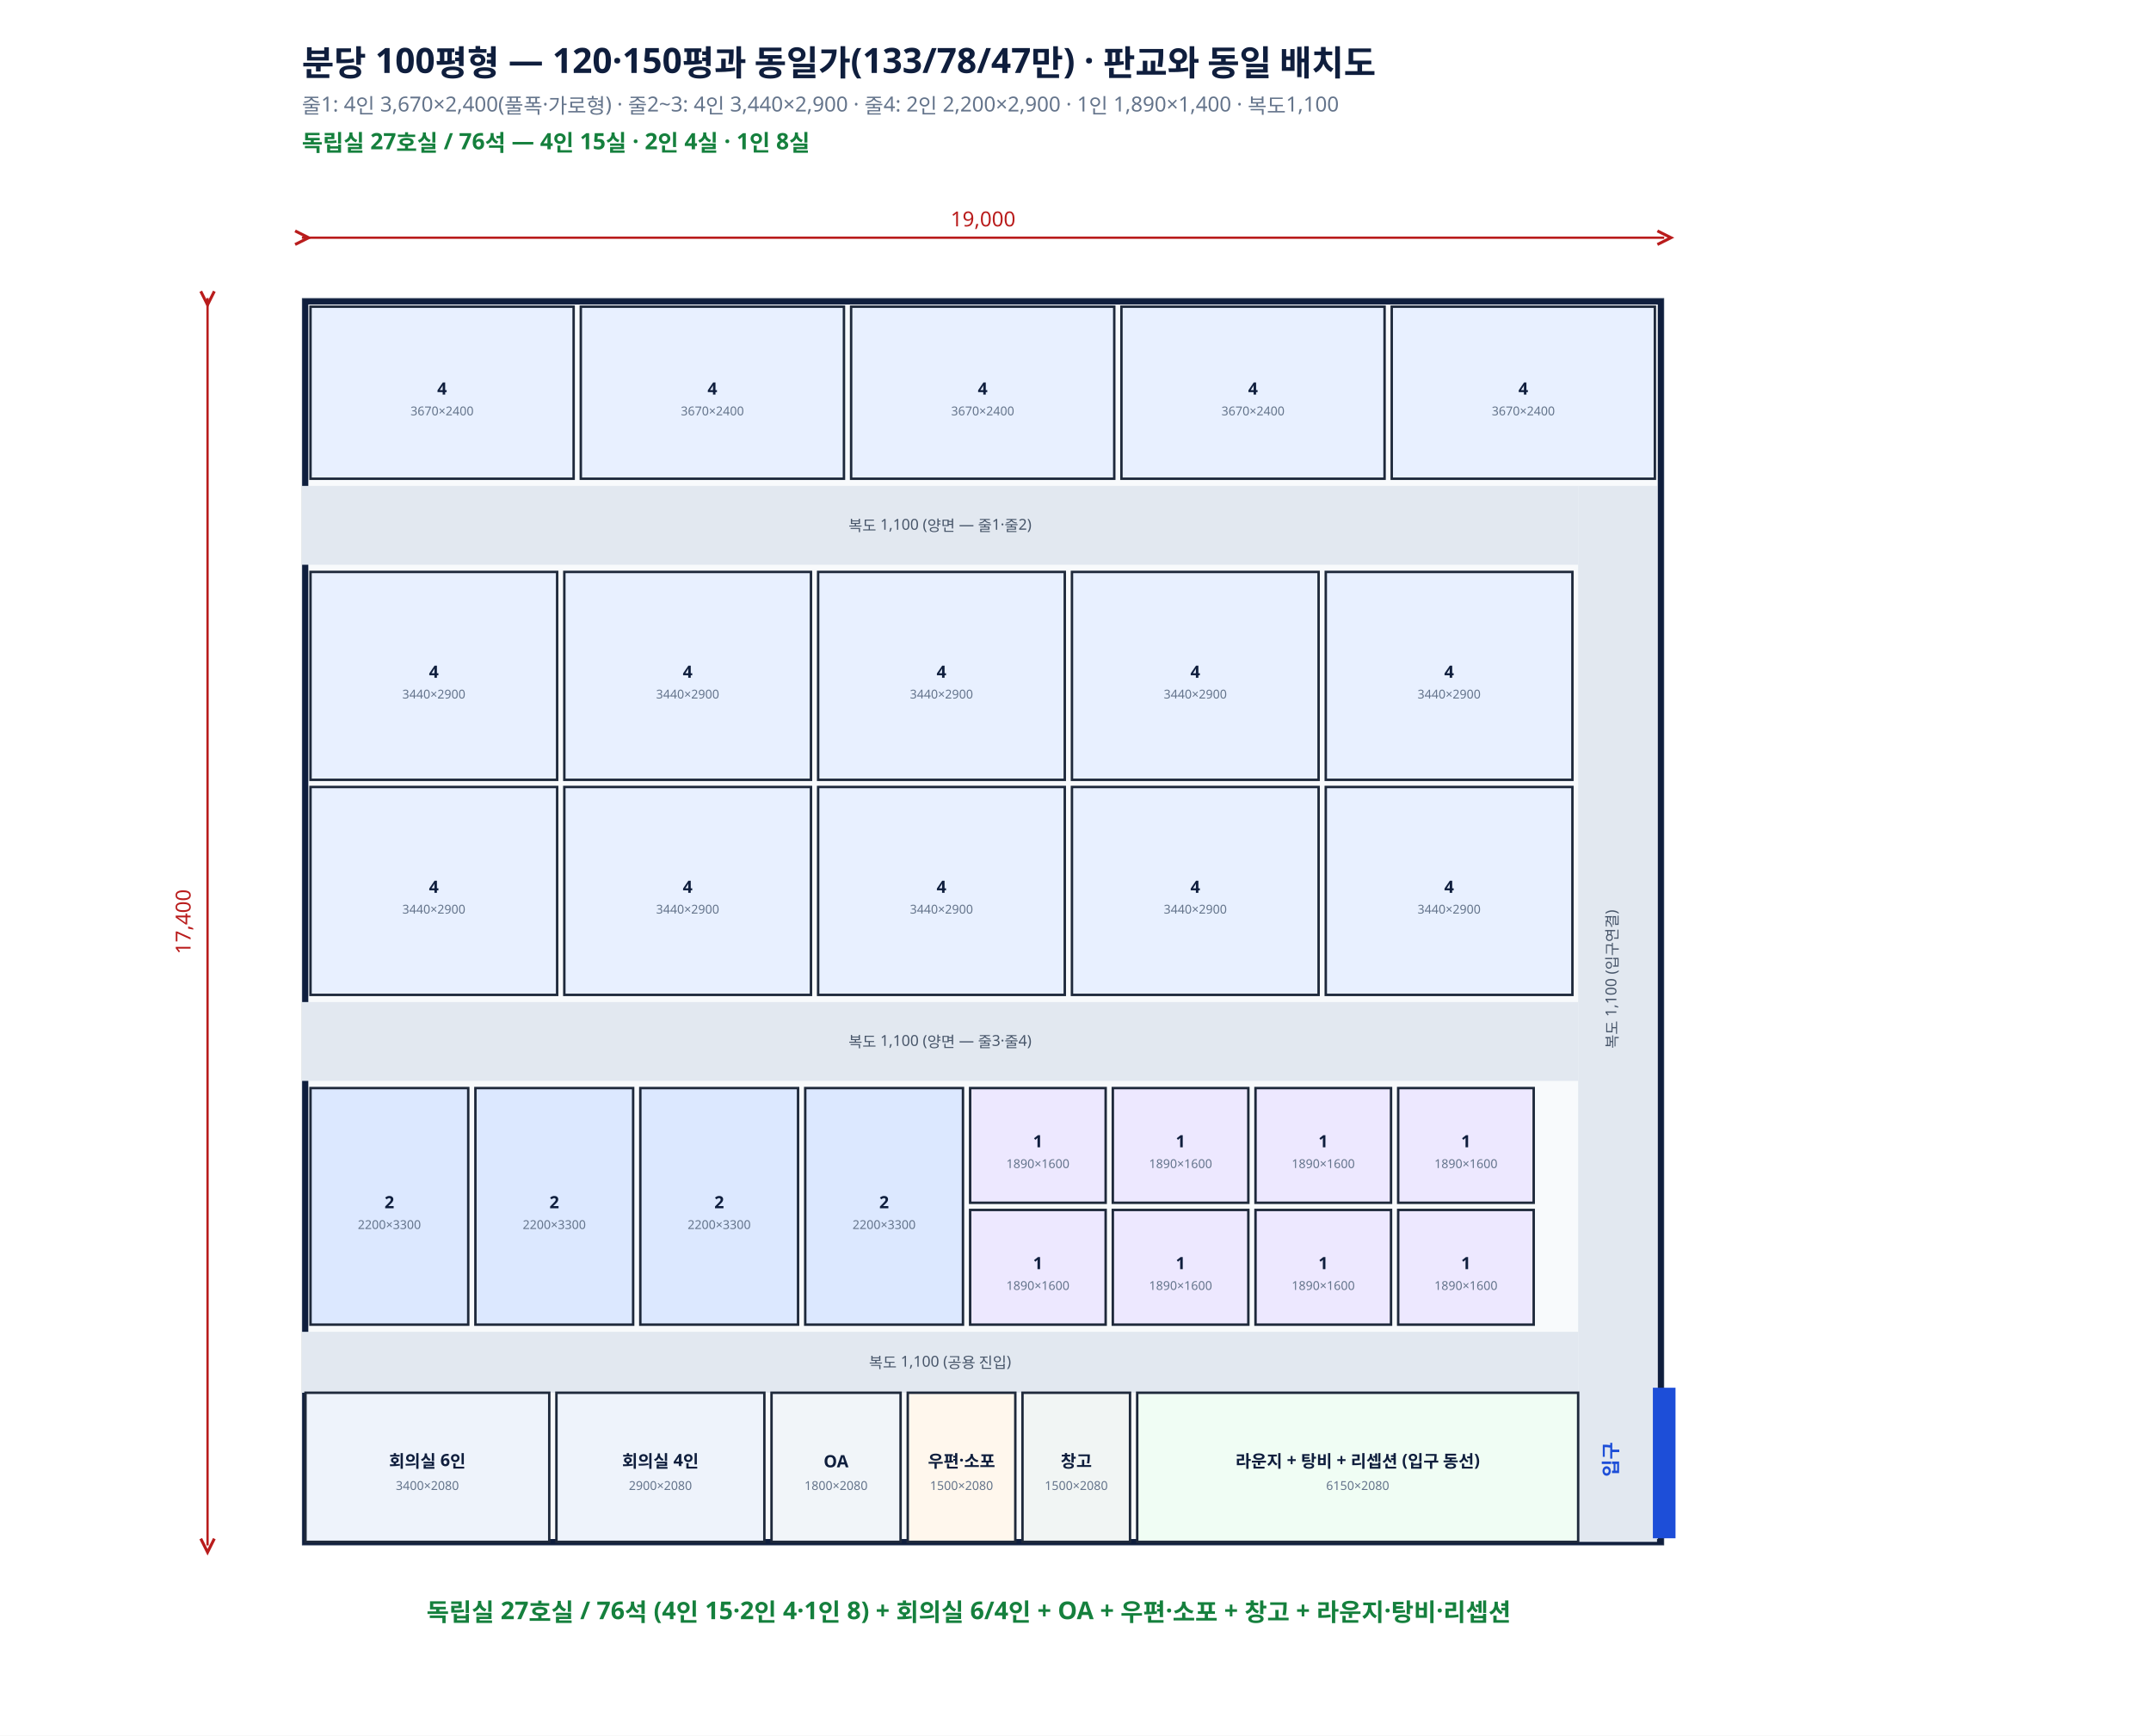
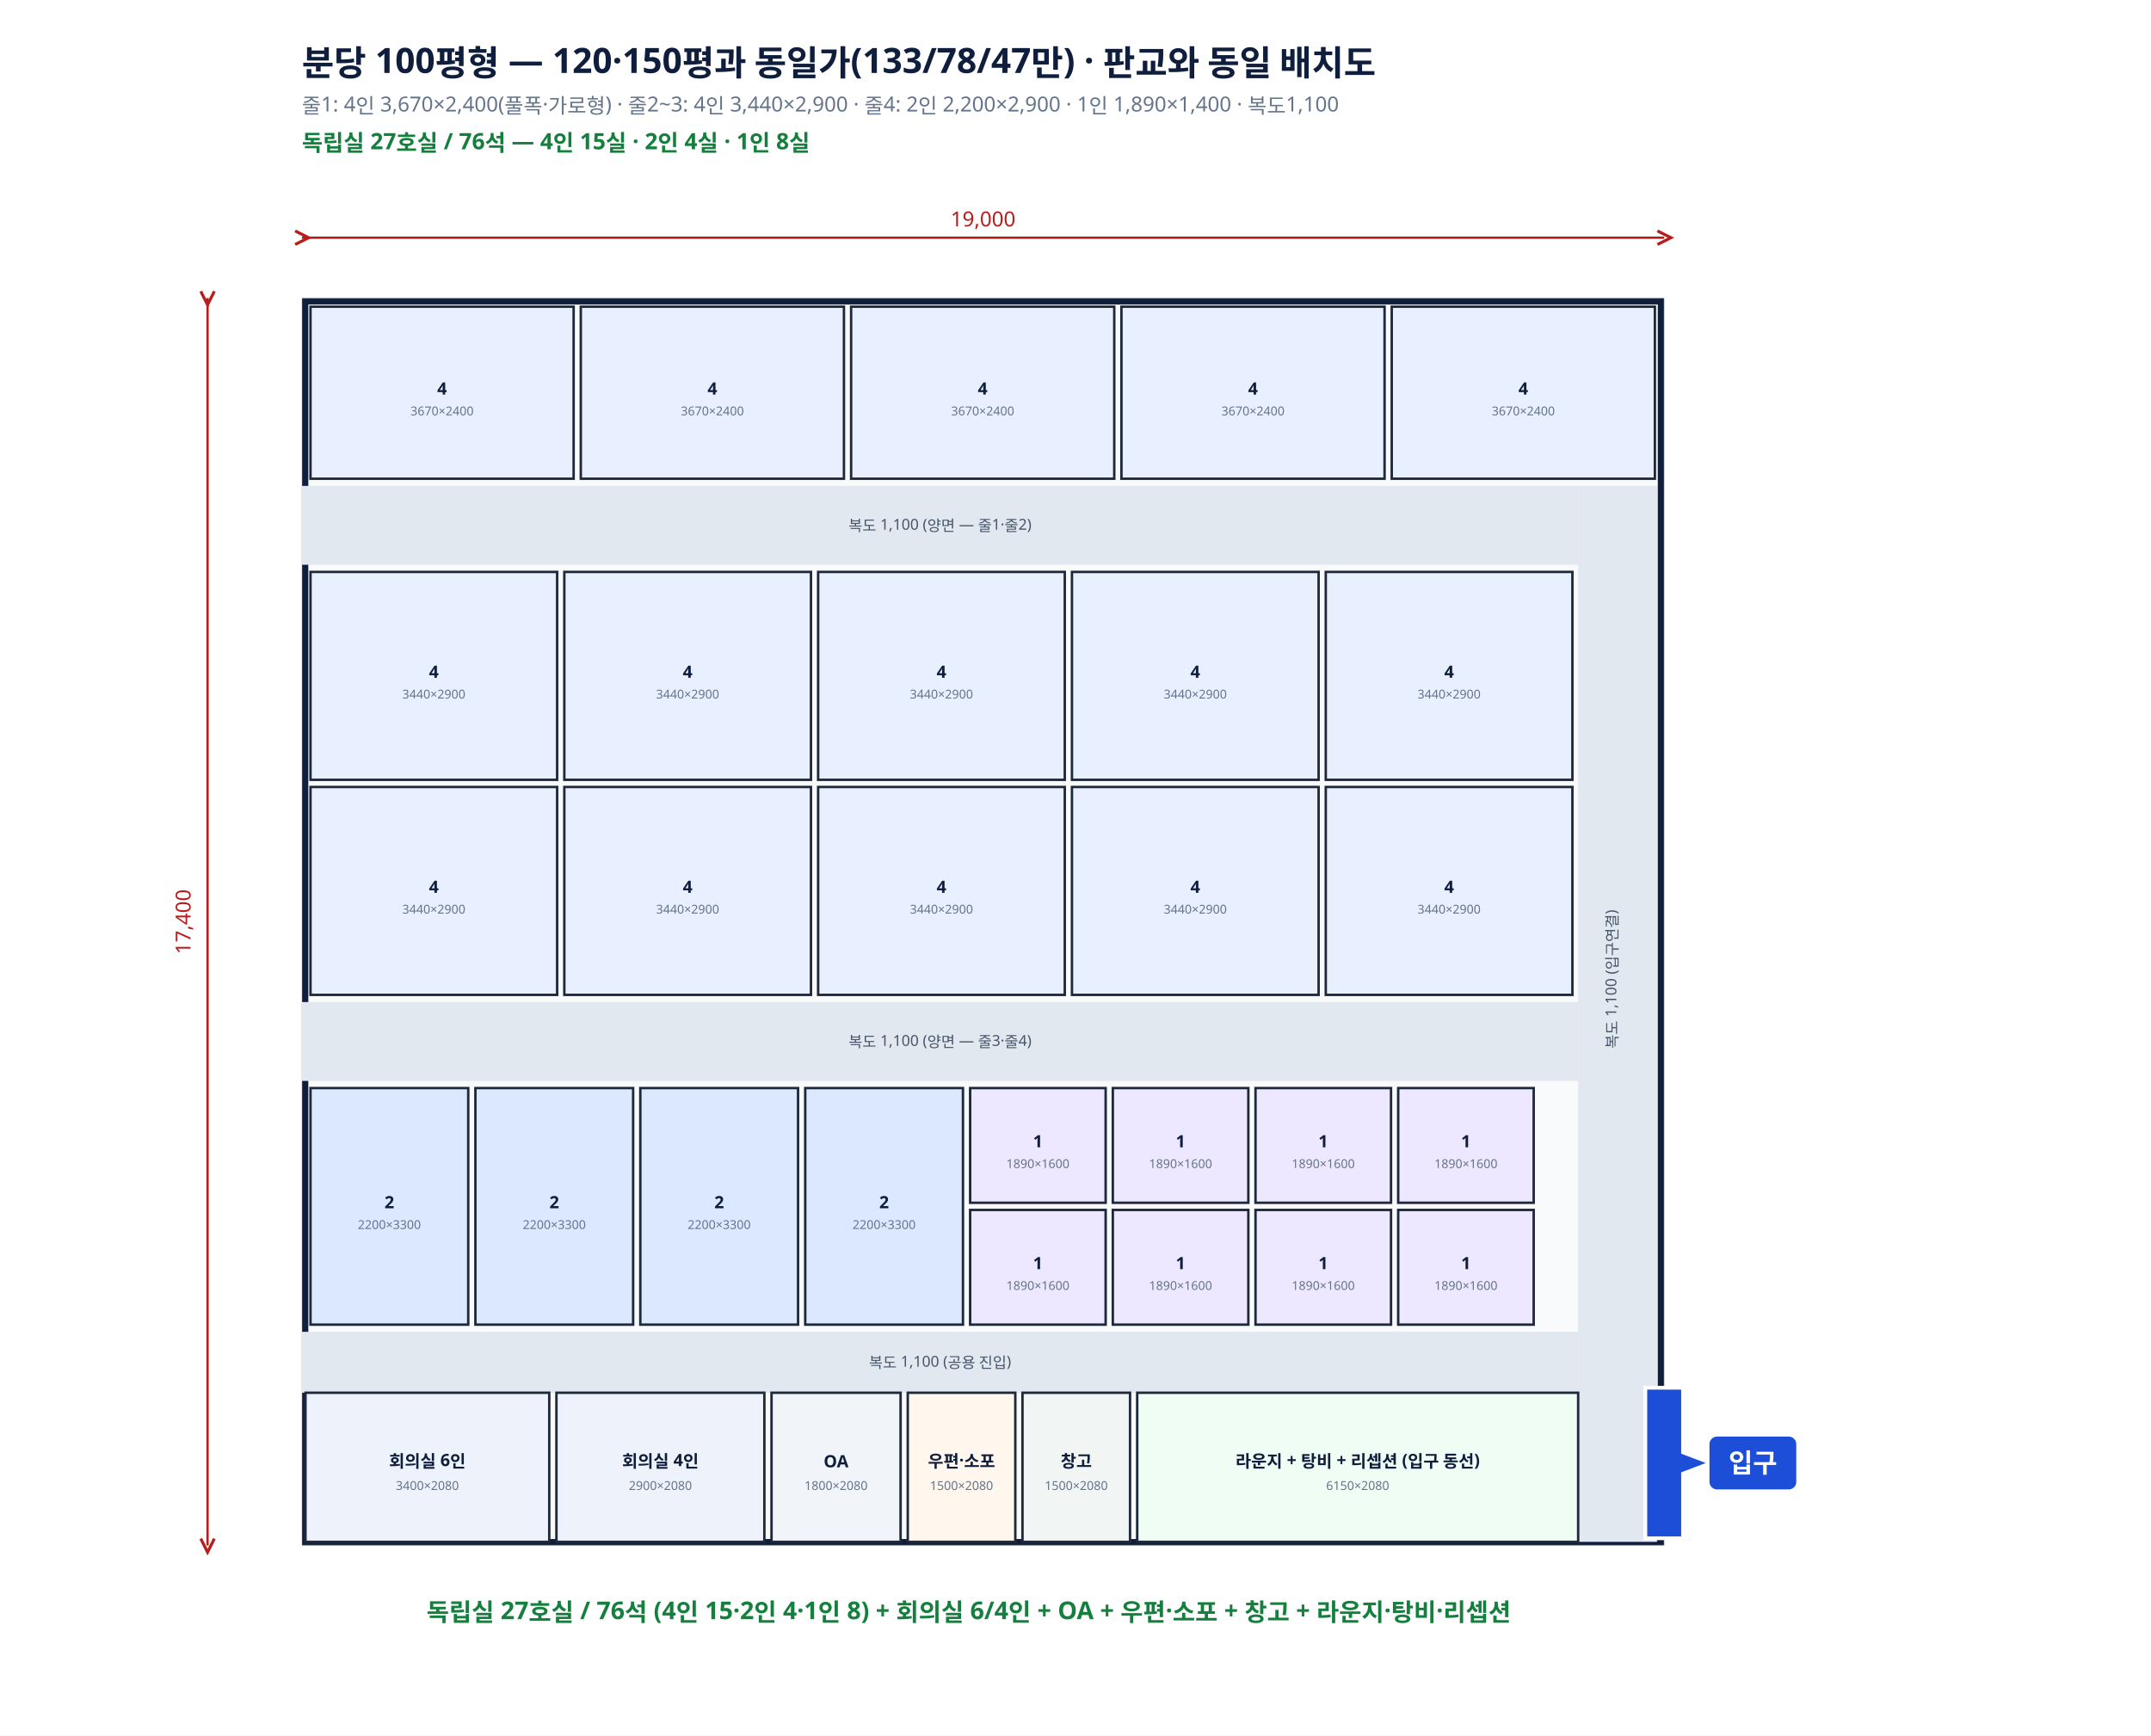
<svg xmlns="http://www.w3.org/2000/svg" width="1140" height="920" font-family="Malgun Gothic,Pretendard,sans-serif">
  <rect width="1140" height="920" fill="#fff" />
  <text x="160" y="40" font-size="18.5" font-weight="800" fill="#0f1e3d">분당 100평형 — 120·150평과 동일가(133/78/47만) · 판교와 동일 배치도</text>
  <text x="160" y="60" font-size="11" fill="#64748b">줄1: 4인 3,670×2,400(풀폭·가로형) · 줄2~3: 4인 3,440×2,900 · 줄4: 2인 2,200×2,900 · 1인 1,890×1,400 · 복도1,100</text>
  <rect x="160" y="158" width="722" height="661.2" fill="#3a4a63" />
  <rect x="161.9" y="159.9" width="718.2" height="657.4" fill="#f8fafc" stroke="#0f1e3d" stroke-width="3" />
  <rect x="836.4" y="257.56" width="41.8" height="559.74" fill="#e2e8f0" />
  <text x="857.3" y="519" font-size="8" fill="#475569" text-anchor="middle" transform="rotate(-90 857.3 519)">복도 1,100 (입구연결)</text>
-   <rect x="876" y="735.6" width="12" height="79.8" fill="#1d4ed8" />
-   <text x="857.3" y="773.6" font-size="10" font-weight="800" fill="#1d4ed8" text-anchor="middle" transform="rotate(-90 857.3 773.6)">입구</text>
+   <rect x="872" y="735.6" width="20" height="79.8" fill="#1d4ed8" stroke="#fff" stroke-width="2" />
+   <polygon points="904,775.5 884,767.9 884,783.1" fill="#1d4ed8" />
+   <rect x="906" y="761.5" width="46" height="28" rx="4" fill="#1d4ed8" />
+   <text x="929" y="780.5" font-size="14" font-weight="900" fill="#fff" text-anchor="middle">입구</text>
  <rect x="164.56" y="162.56" width="139.46" height="91.2" fill="#e8f0ff" stroke="#1e293b" stroke-width="1.3" />
  <text x="234.29" y="209.16" font-size="9" font-weight="700" fill="#0f1e3d" text-anchor="middle">4</text>
  <text x="234.29" y="220.16" font-size="6.5" fill="#64748b" text-anchor="middle">3670×2400</text>
  <rect x="307.82" y="162.56" width="139.46" height="91.2" fill="#e8f0ff" stroke="#1e293b" stroke-width="1.3" />
  <text x="377.55" y="209.16" font-size="9" font-weight="700" fill="#0f1e3d" text-anchor="middle">4</text>
  <text x="377.55" y="220.16" font-size="6.5" fill="#64748b" text-anchor="middle">3670×2400</text>
  <rect x="451.08" y="162.56" width="139.46" height="91.2" fill="#e8f0ff" stroke="#1e293b" stroke-width="1.3" />
  <text x="520.81" y="209.16" font-size="9" font-weight="700" fill="#0f1e3d" text-anchor="middle">4</text>
  <text x="520.81" y="220.16" font-size="6.5" fill="#64748b" text-anchor="middle">3670×2400</text>
  <rect x="594.34" y="162.56" width="139.46" height="91.2" fill="#e8f0ff" stroke="#1e293b" stroke-width="1.3" />
  <text x="664.07" y="209.16" font-size="9" font-weight="700" fill="#0f1e3d" text-anchor="middle">4</text>
  <text x="664.07" y="220.16" font-size="6.5" fill="#64748b" text-anchor="middle">3670×2400</text>
  <rect x="737.6" y="162.56" width="139.46" height="91.2" fill="#e8f0ff" stroke="#1e293b" stroke-width="1.3" />
  <text x="807.33" y="209.16" font-size="9" font-weight="700" fill="#0f1e3d" text-anchor="middle">4</text>
  <text x="807.33" y="220.16" font-size="6.5" fill="#64748b" text-anchor="middle">3670×2400</text>
  <rect x="160" y="257.56" width="676.4" height="41.8" fill="#e2e8f0" />
  <text x="498.2" y="281.46" font-size="8" fill="#475569" text-anchor="middle">복도 1,100  (양면 — 줄1·줄2)</text>
  <rect x="164.56" y="303.16" width="130.72" height="110.2" fill="#e8f0ff" stroke="#1e293b" stroke-width="1.3" />
  <text x="229.92" y="359.26" font-size="9" font-weight="700" fill="#0f1e3d" text-anchor="middle">4</text>
  <text x="229.92" y="370.26" font-size="6.5" fill="#64748b" text-anchor="middle">3440×2900</text>
  <rect x="299.08" y="303.16" width="130.72" height="110.2" fill="#e8f0ff" stroke="#1e293b" stroke-width="1.3" />
  <text x="364.44" y="359.26" font-size="9" font-weight="700" fill="#0f1e3d" text-anchor="middle">4</text>
  <text x="364.44" y="370.26" font-size="6.5" fill="#64748b" text-anchor="middle">3440×2900</text>
  <rect x="433.6" y="303.16" width="130.72" height="110.2" fill="#e8f0ff" stroke="#1e293b" stroke-width="1.3" />
  <text x="498.96" y="359.26" font-size="9" font-weight="700" fill="#0f1e3d" text-anchor="middle">4</text>
  <text x="498.96" y="370.26" font-size="6.5" fill="#64748b" text-anchor="middle">3440×2900</text>
  <rect x="568.12" y="303.16" width="130.72" height="110.2" fill="#e8f0ff" stroke="#1e293b" stroke-width="1.3" />
  <text x="633.48" y="359.26" font-size="9" font-weight="700" fill="#0f1e3d" text-anchor="middle">4</text>
  <text x="633.48" y="370.26" font-size="6.5" fill="#64748b" text-anchor="middle">3440×2900</text>
  <rect x="702.64" y="303.16" width="130.72" height="110.2" fill="#e8f0ff" stroke="#1e293b" stroke-width="1.3" />
  <text x="768" y="359.26" font-size="9" font-weight="700" fill="#0f1e3d" text-anchor="middle">4</text>
  <text x="768" y="370.26" font-size="6.5" fill="#64748b" text-anchor="middle">3440×2900</text>
  <rect x="164.56" y="417.16" width="130.72" height="110.2" fill="#e8f0ff" stroke="#1e293b" stroke-width="1.3" />
  <text x="229.92" y="473.26" font-size="9" font-weight="700" fill="#0f1e3d" text-anchor="middle">4</text>
  <text x="229.92" y="484.26" font-size="6.5" fill="#64748b" text-anchor="middle">3440×2900</text>
  <rect x="299.08" y="417.16" width="130.72" height="110.2" fill="#e8f0ff" stroke="#1e293b" stroke-width="1.3" />
  <text x="364.44" y="473.26" font-size="9" font-weight="700" fill="#0f1e3d" text-anchor="middle">4</text>
  <text x="364.44" y="484.26" font-size="6.5" fill="#64748b" text-anchor="middle">3440×2900</text>
  <rect x="433.6" y="417.16" width="130.72" height="110.2" fill="#e8f0ff" stroke="#1e293b" stroke-width="1.3" />
  <text x="498.96" y="473.26" font-size="9" font-weight="700" fill="#0f1e3d" text-anchor="middle">4</text>
  <text x="498.96" y="484.26" font-size="6.5" fill="#64748b" text-anchor="middle">3440×2900</text>
  <rect x="568.12" y="417.16" width="130.72" height="110.2" fill="#e8f0ff" stroke="#1e293b" stroke-width="1.3" />
  <text x="633.48" y="473.26" font-size="9" font-weight="700" fill="#0f1e3d" text-anchor="middle">4</text>
  <text x="633.48" y="484.26" font-size="6.5" fill="#64748b" text-anchor="middle">3440×2900</text>
  <rect x="702.64" y="417.16" width="130.72" height="110.2" fill="#e8f0ff" stroke="#1e293b" stroke-width="1.3" />
  <text x="768" y="473.26" font-size="9" font-weight="700" fill="#0f1e3d" text-anchor="middle">4</text>
  <text x="768" y="484.26" font-size="6.5" fill="#64748b" text-anchor="middle">3440×2900</text>
  <rect x="160" y="531.16" width="676.4" height="41.8" fill="#e2e8f0" />
  <text x="498.2" y="555.06" font-size="8" fill="#475569" text-anchor="middle">복도 1,100  (양면 — 줄3·줄4)</text>
  <rect x="164.56" y="576.76" width="83.6" height="125.4" fill="#dce8ff" stroke="#1e293b" stroke-width="1.3" />
  <text x="206.36" y="640.46" font-size="9" font-weight="700" fill="#0f1e3d" text-anchor="middle">2</text>
  <text x="206.36" y="651.46" font-size="6.5" fill="#64748b" text-anchor="middle">2200×3300</text>
  <rect x="251.96" y="576.76" width="83.6" height="125.4" fill="#dce8ff" stroke="#1e293b" stroke-width="1.3" />
  <text x="293.76" y="640.46" font-size="9" font-weight="700" fill="#0f1e3d" text-anchor="middle">2</text>
  <text x="293.76" y="651.46" font-size="6.5" fill="#64748b" text-anchor="middle">2200×3300</text>
  <rect x="339.36" y="576.76" width="83.6" height="125.4" fill="#dce8ff" stroke="#1e293b" stroke-width="1.3" />
  <text x="381.16" y="640.46" font-size="9" font-weight="700" fill="#0f1e3d" text-anchor="middle">2</text>
  <text x="381.16" y="651.46" font-size="6.5" fill="#64748b" text-anchor="middle">2200×3300</text>
  <rect x="426.76" y="576.76" width="83.6" height="125.4" fill="#dce8ff" stroke="#1e293b" stroke-width="1.3" />
  <text x="468.56" y="640.46" font-size="9" font-weight="700" fill="#0f1e3d" text-anchor="middle">2</text>
  <text x="468.56" y="651.46" font-size="6.5" fill="#64748b" text-anchor="middle">2200×3300</text>
  <rect x="514.16" y="576.76" width="71.82" height="60.8" fill="#ede8ff" stroke="#1e293b" stroke-width="1.3" />
  <text x="550.07" y="608.16" font-size="9" font-weight="700" fill="#0f1e3d" text-anchor="middle">1</text>
  <text x="550.07" y="619.16" font-size="6.5" fill="#64748b" text-anchor="middle">1890×1600</text>
  <rect x="514.16" y="641.36" width="71.82" height="60.8" fill="#ede8ff" stroke="#1e293b" stroke-width="1.3" />
  <text x="550.07" y="672.76" font-size="9" font-weight="700" fill="#0f1e3d" text-anchor="middle">1</text>
  <text x="550.07" y="683.76" font-size="6.5" fill="#64748b" text-anchor="middle">1890×1600</text>
  <rect x="589.78" y="576.76" width="71.82" height="60.8" fill="#ede8ff" stroke="#1e293b" stroke-width="1.3" />
  <text x="625.69" y="608.16" font-size="9" font-weight="700" fill="#0f1e3d" text-anchor="middle">1</text>
  <text x="625.69" y="619.16" font-size="6.5" fill="#64748b" text-anchor="middle">1890×1600</text>
  <rect x="589.78" y="641.36" width="71.82" height="60.8" fill="#ede8ff" stroke="#1e293b" stroke-width="1.3" />
  <text x="625.69" y="672.76" font-size="9" font-weight="700" fill="#0f1e3d" text-anchor="middle">1</text>
  <text x="625.69" y="683.76" font-size="6.5" fill="#64748b" text-anchor="middle">1890×1600</text>
  <rect x="665.4" y="576.76" width="71.82" height="60.8" fill="#ede8ff" stroke="#1e293b" stroke-width="1.3" />
  <text x="701.31" y="608.16" font-size="9" font-weight="700" fill="#0f1e3d" text-anchor="middle">1</text>
  <text x="701.31" y="619.16" font-size="6.5" fill="#64748b" text-anchor="middle">1890×1600</text>
  <rect x="665.4" y="641.36" width="71.82" height="60.8" fill="#ede8ff" stroke="#1e293b" stroke-width="1.3" />
  <text x="701.31" y="672.76" font-size="9" font-weight="700" fill="#0f1e3d" text-anchor="middle">1</text>
  <text x="701.31" y="683.76" font-size="6.5" fill="#64748b" text-anchor="middle">1890×1600</text>
  <rect x="741.02" y="576.76" width="71.82" height="60.8" fill="#ede8ff" stroke="#1e293b" stroke-width="1.3" />
  <text x="776.93" y="608.16" font-size="9" font-weight="700" fill="#0f1e3d" text-anchor="middle">1</text>
  <text x="776.93" y="619.16" font-size="6.5" fill="#64748b" text-anchor="middle">1890×1600</text>
  <rect x="741.02" y="641.36" width="71.82" height="60.8" fill="#ede8ff" stroke="#1e293b" stroke-width="1.3" />
  <text x="776.93" y="672.76" font-size="9" font-weight="700" fill="#0f1e3d" text-anchor="middle">1</text>
  <text x="776.93" y="683.76" font-size="6.5" fill="#64748b" text-anchor="middle">1890×1600</text>
  <rect x="160" y="705.96" width="676.4" height="32.3" fill="#e2e8f0" />
  <text x="498.2" y="725.11" font-size="8" fill="#475569" text-anchor="middle">복도 1,100 (공용 진입)</text>
  <rect x="161.9" y="738.26" width="129.2" height="79.04" fill="#eef3fb" stroke="#1e293b" stroke-width="1.3" />
  <text x="226.5" y="777.78" font-size="9" font-weight="700" fill="#0f1e3d" text-anchor="middle">회의실 6인</text>
  <text x="226.5" y="789.78" font-size="6.5" fill="#64748b" text-anchor="middle">3400×2080</text>
  <rect x="294.9" y="738.26" width="110.2" height="79.04" fill="#eef3fb" stroke="#1e293b" stroke-width="1.3" />
  <text x="350" y="777.78" font-size="9" font-weight="700" fill="#0f1e3d" text-anchor="middle">회의실 4인</text>
  <text x="350" y="789.78" font-size="6.5" fill="#64748b" text-anchor="middle">2900×2080</text>
  <rect x="408.9" y="738.26" width="68.4" height="79.04" fill="#f1f5f9" stroke="#1e293b" stroke-width="1.3" />
  <text x="443.1" y="777.78" font-size="9" font-weight="700" fill="#0f1e3d" text-anchor="middle">OA</text>
  <text x="443.1" y="789.78" font-size="6.5" fill="#64748b" text-anchor="middle">1800×2080</text>
  <rect x="481.1" y="738.26" width="57" height="79.04" fill="#fff7ed" stroke="#1e293b" stroke-width="1.3" />
  <text x="509.6" y="777.78" font-size="9" font-weight="700" fill="#0f1e3d" text-anchor="middle">우편·소포</text>
  <text x="509.6" y="789.78" font-size="6.5" fill="#64748b" text-anchor="middle">1500×2080</text>
  <rect x="541.9" y="738.26" width="57" height="79.04" fill="#f1f5f4" stroke="#1e293b" stroke-width="1.3" />
  <text x="570.4" y="777.78" font-size="9" font-weight="700" fill="#0f1e3d" text-anchor="middle">창고</text>
  <text x="570.4" y="789.78" font-size="6.5" fill="#64748b" text-anchor="middle">1500×2080</text>
  <rect x="602.7" y="738.26" width="233.7" height="79.04" fill="#f0fdf4" stroke="#1e293b" stroke-width="1.3" />
  <text x="719.55" y="777.78" font-size="9" font-weight="700" fill="#0f1e3d" text-anchor="middle">라운지 + 탕비 + 리셉션 (입구 동선)</text>
  <text x="719.55" y="789.78" font-size="6.5" fill="#64748b" text-anchor="middle">6150×2080</text>
  <text x="513.4" y="859.2" font-size="13" font-weight="800" fill="#15803d" text-anchor="middle">독립실 27호실 / 76석 (4인 15·2인 4·1인 8) + 회의실 6/4인 + OA + 우편·소포 + 창고 + 라운지·탕비·리셉션</text>
  <defs>
    <marker id="a" markerWidth="10" markerHeight="10" refX="5" refY="5" orient="auto">
      <path d="M2,2 L8,5 L2,8" fill="none" stroke="#b91c1c" stroke-width="1.3" />
    </marker>
  </defs>
  <line x1="160" y1="126" x2="882" y2="126" stroke="#b91c1c" stroke-width="1.2" marker-start="url(#a)" marker-end="url(#a)" />
  <text x="521" y="120" font-size="11" fill="#b91c1c" text-anchor="middle">19,000</text>
  <line x1="110" y1="158" x2="110" y2="819.2" stroke="#b91c1c" stroke-width="1.2" marker-start="url(#a)" marker-end="url(#a)" />
  <text x="101" y="488.6" font-size="11" fill="#b91c1c" text-anchor="middle" transform="rotate(-90 101 488.6)">17,400</text>
  <text x="160" y="80" font-size="12" font-weight="700" fill="#15803d">독립실 27호실 / 76석 — 4인 15실 · 2인 4실 · 1인 8실</text>
</svg>
